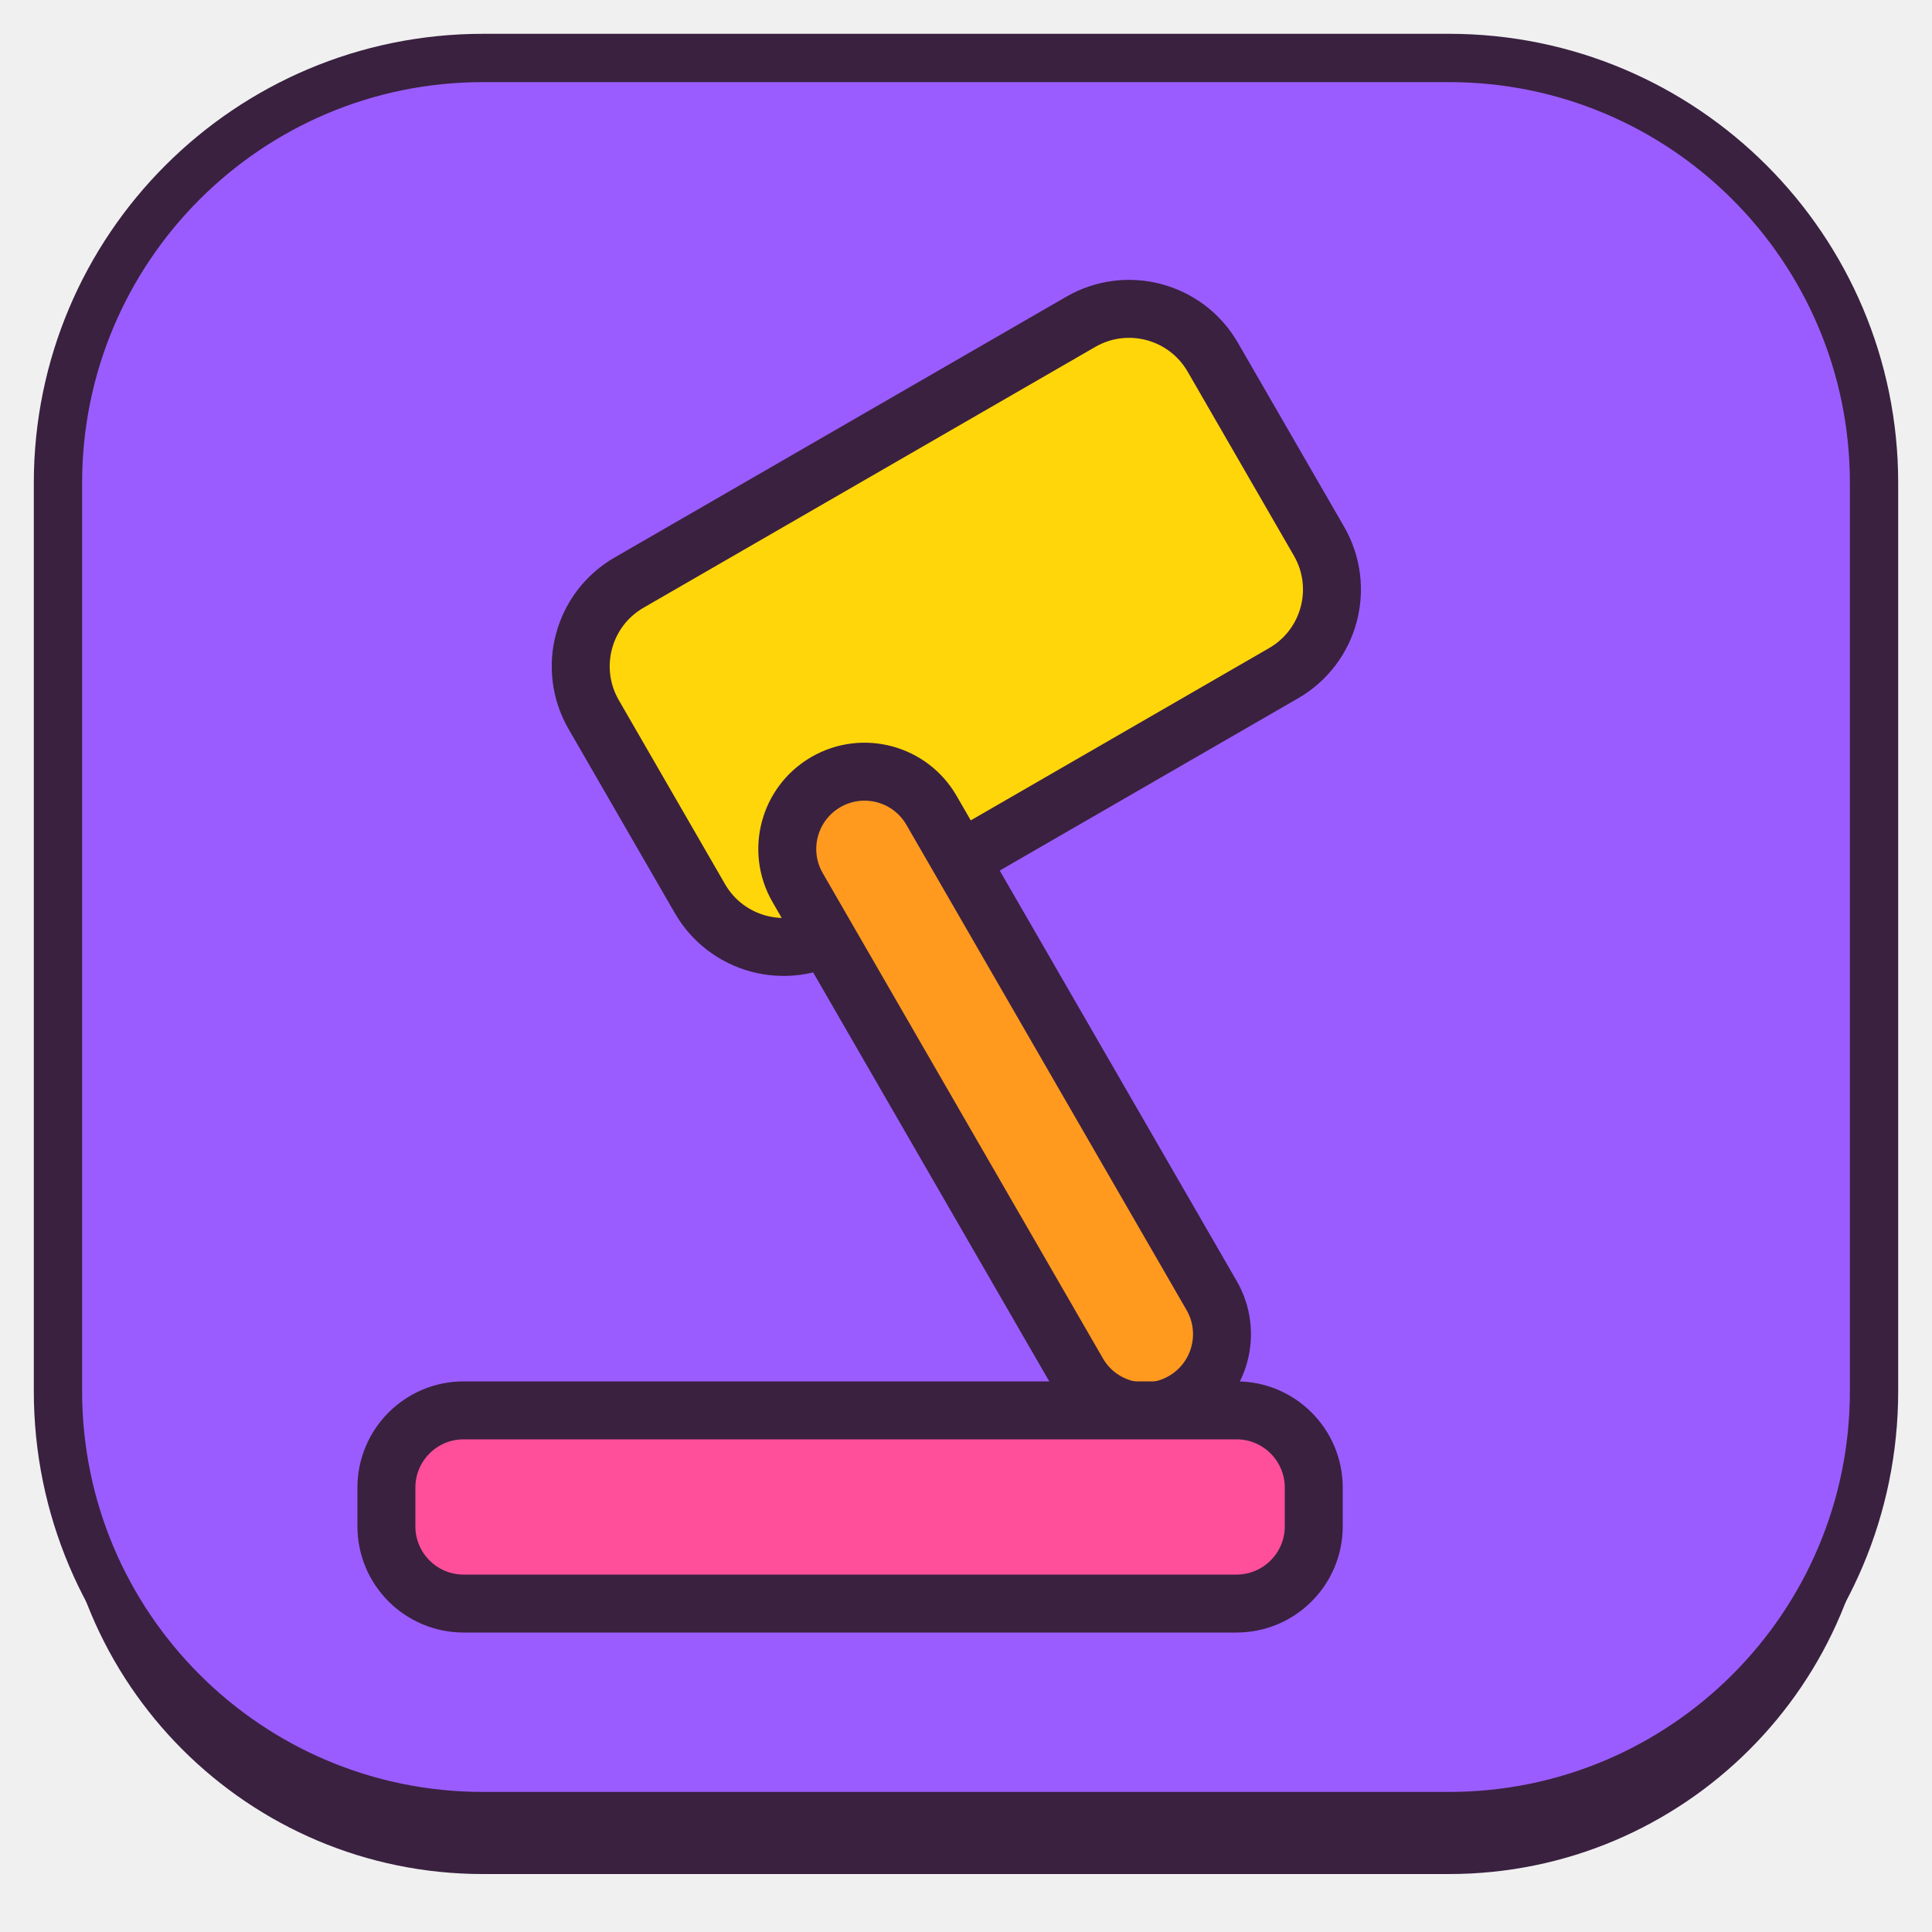
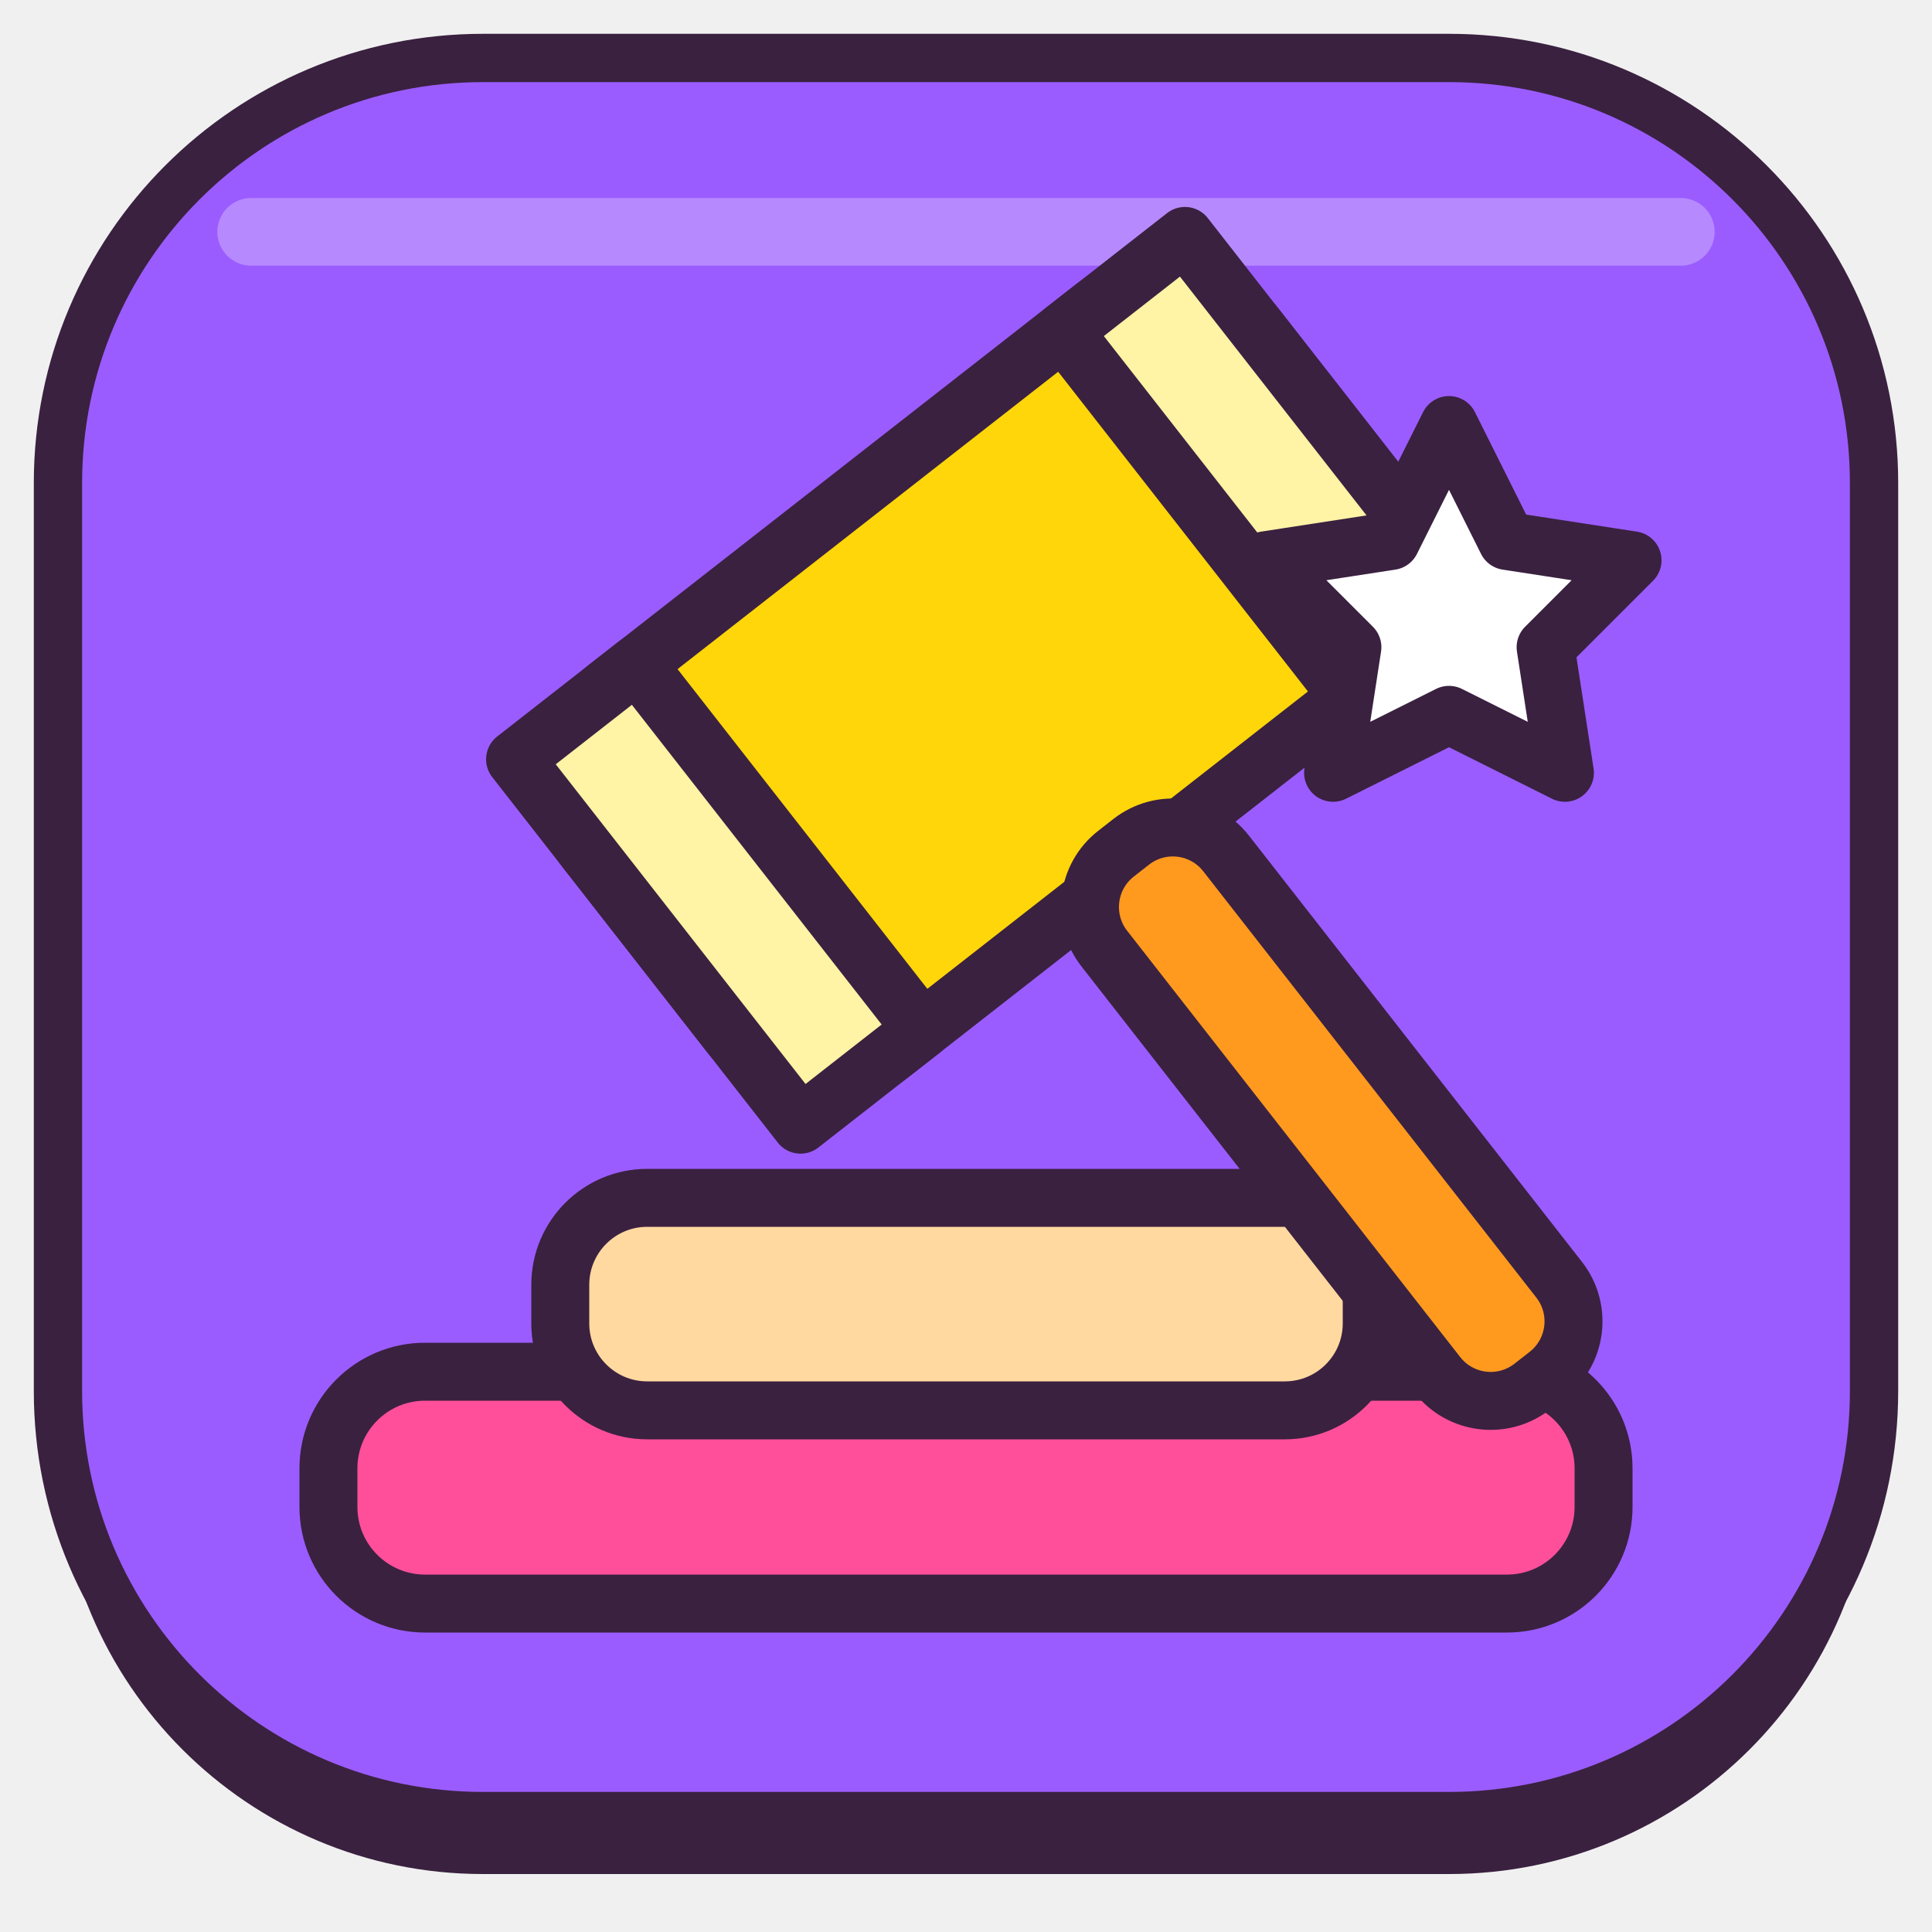
- <svg xmlns="http://www.w3.org/2000/svg" viewBox="0 0 200 200" role="img" aria-label="Le Tribunal">
+ <svg xmlns="http://www.w3.org/2000/svg" viewBox="0 0 200 200" role="img" aria-label="Le Tribunal du Canapé">
  <rect x="6" y="12" width="188" height="182" rx="44" fill="#3a2140" />
  <rect x="6" y="6" width="188" height="182" rx="44" fill="#9b5cff" stroke="#3a2140" stroke-width="5" />
-   <g stroke="#3a2140" stroke-width="6" stroke-linejoin="round">
-     <rect x="62" y="44" width="74" height="42" rx="10" fill="#ffd60a" transform="rotate(-30 99 65)" />
-     <rect x="96" y="76" width="16" height="74" rx="8" fill="#ff9a1f" transform="rotate(-30 104 113)" />
-     <rect x="40" y="146" width="96" height="20" rx="8" fill="#ff4f9a" />
+   <path d="M26 24h148" stroke="#fff" stroke-width="7" stroke-linecap="round" opacity=".28" />
+   <g stroke="#3a2140" stroke-width="6" stroke-linejoin="round" stroke-linecap="round">
+     <rect x="34" y="142" width="132" height="24" rx="10" fill="#ff4f9a" />
+     <rect x="58" y="124" width="84" height="22" rx="9" fill="#ffd9a0" />
+     <g transform="rotate(-38 104 72)">
+       <rect x="60" y="46" width="88" height="48" rx="12" fill="#ffd60a" />
+       <rect x="60" y="46" width="16" height="48" fill="#fff3a6" />
+       <rect x="132" y="46" width="16" height="48" fill="#fff3a6" />
+       <rect x="96" y="92" width="16" height="70" rx="7" fill="#ff9a1f" />
+     </g>
+     <path d="M150 44l6 12l13 2l-9 9l2 13l-12-6l-12 6l2-13l-9-9l13-2Z" fill="#fff" />
  </g>
</svg>
